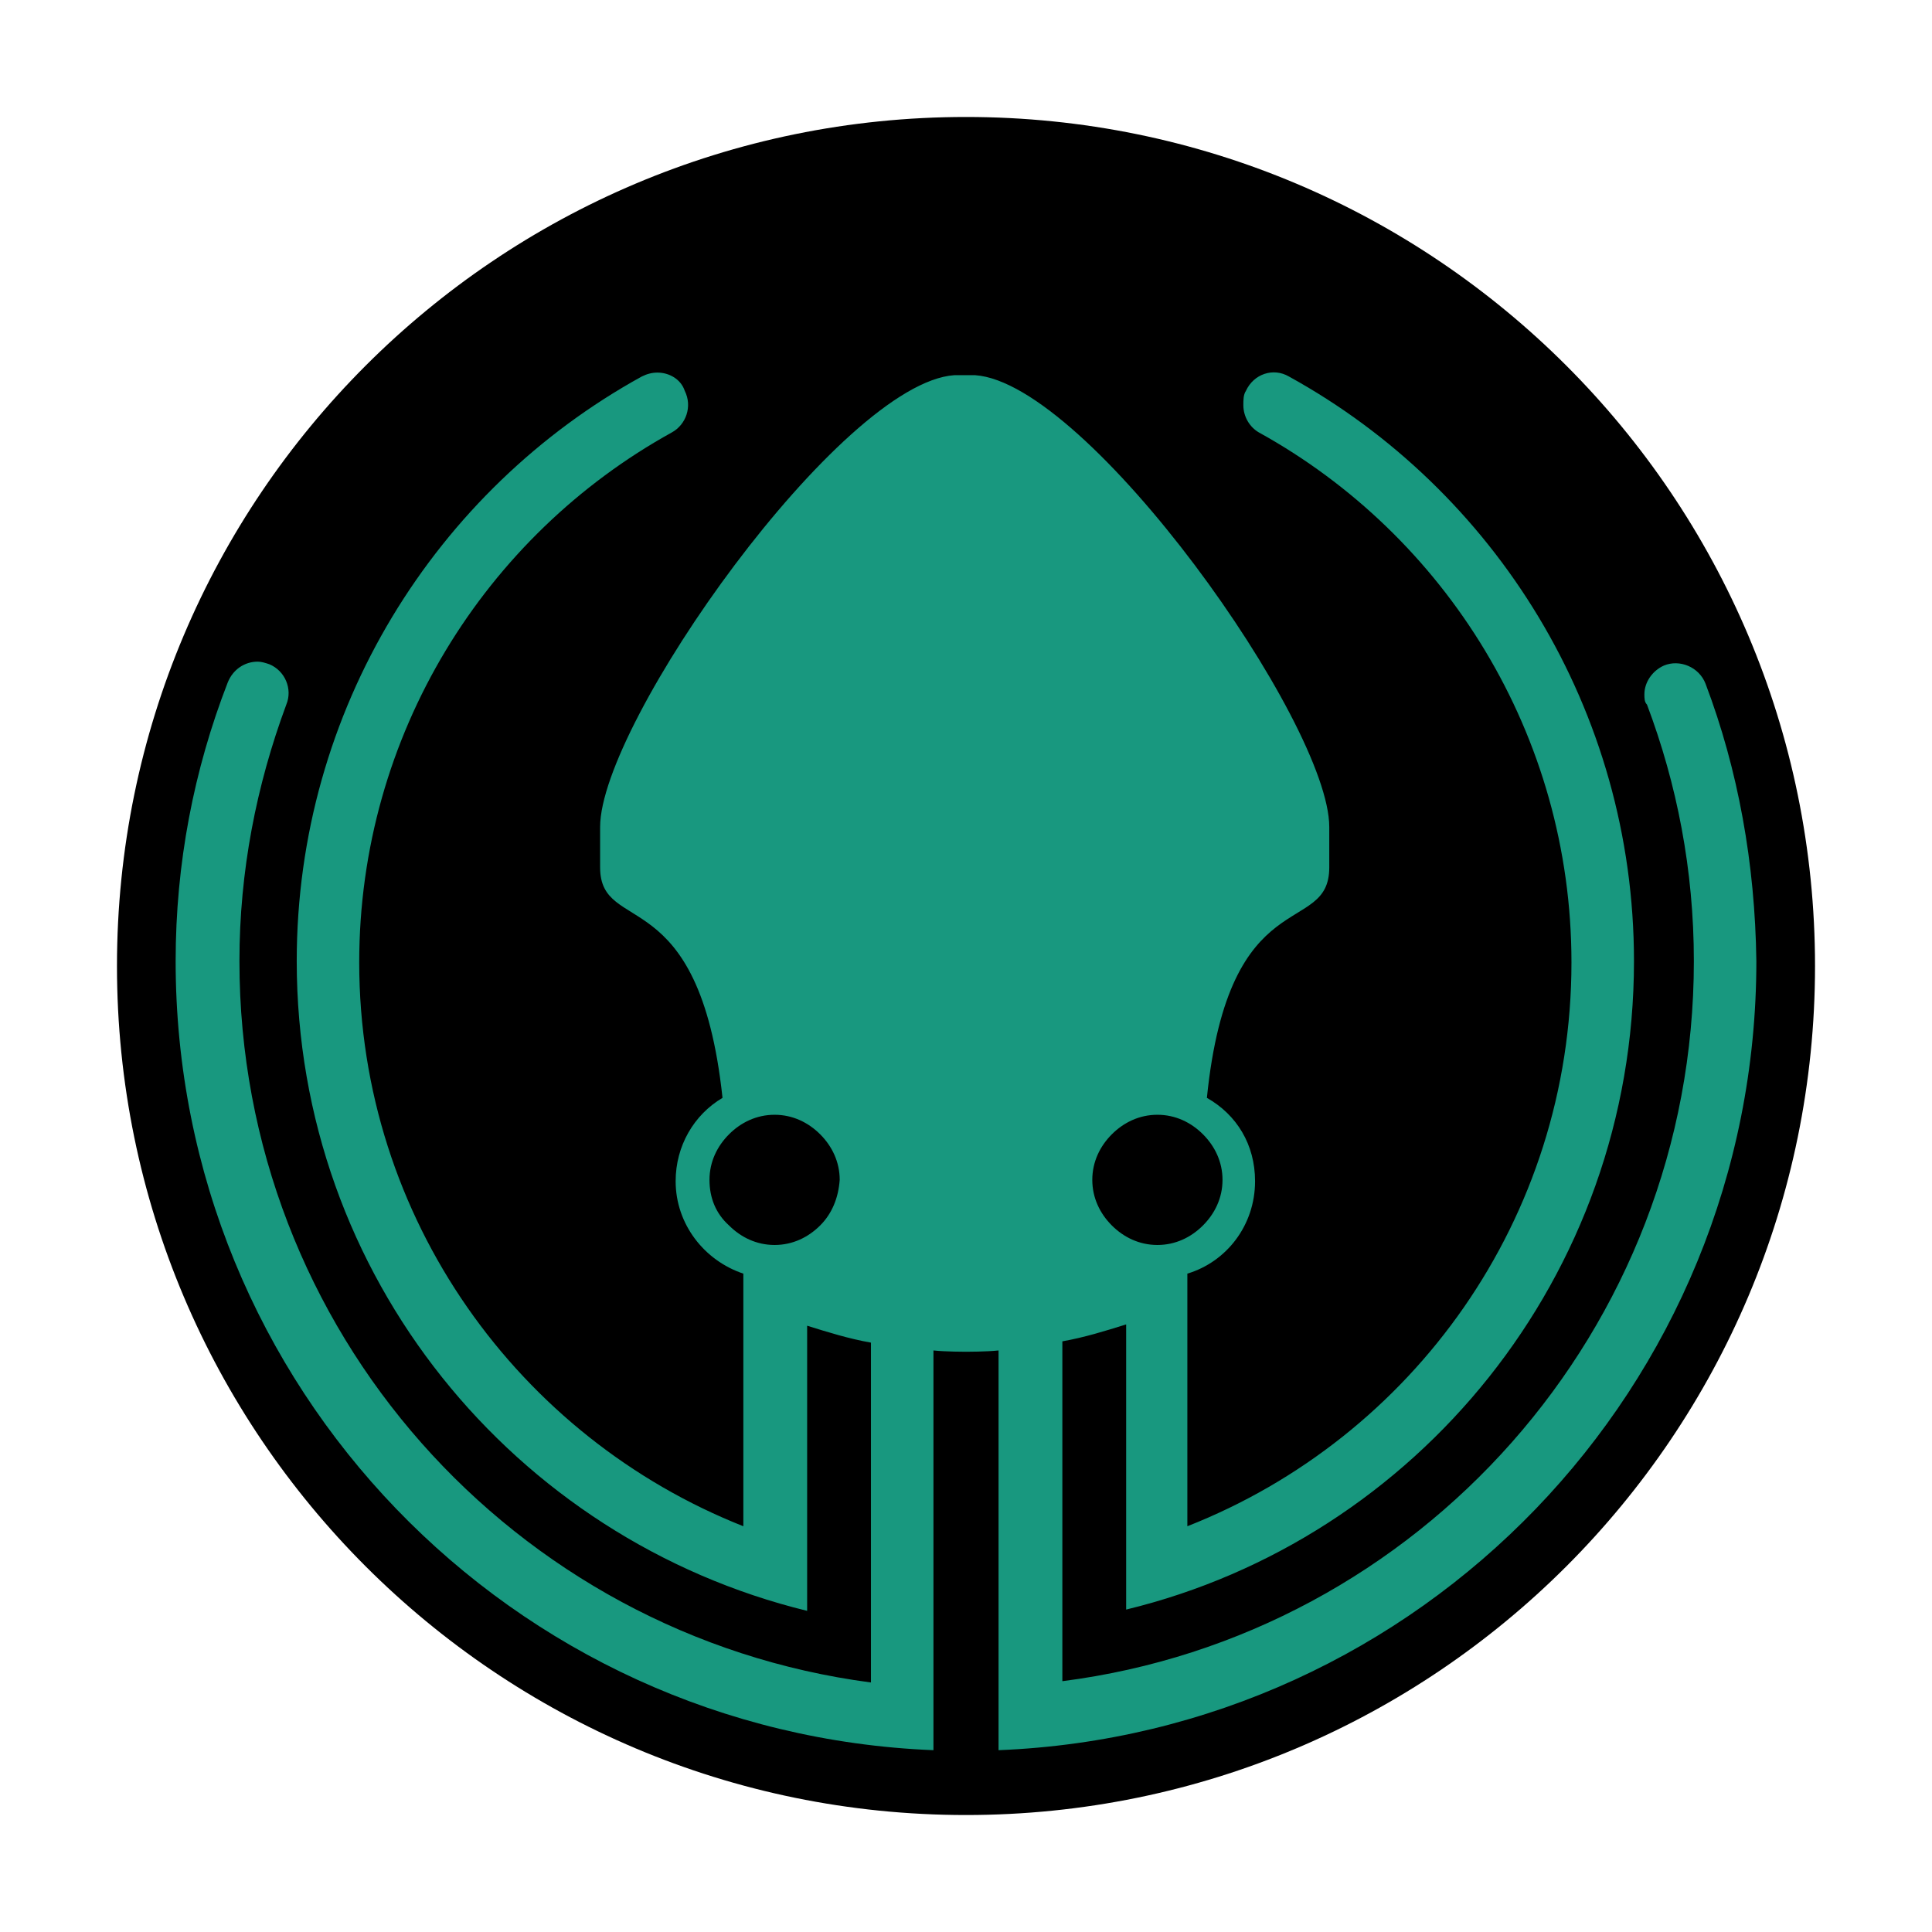
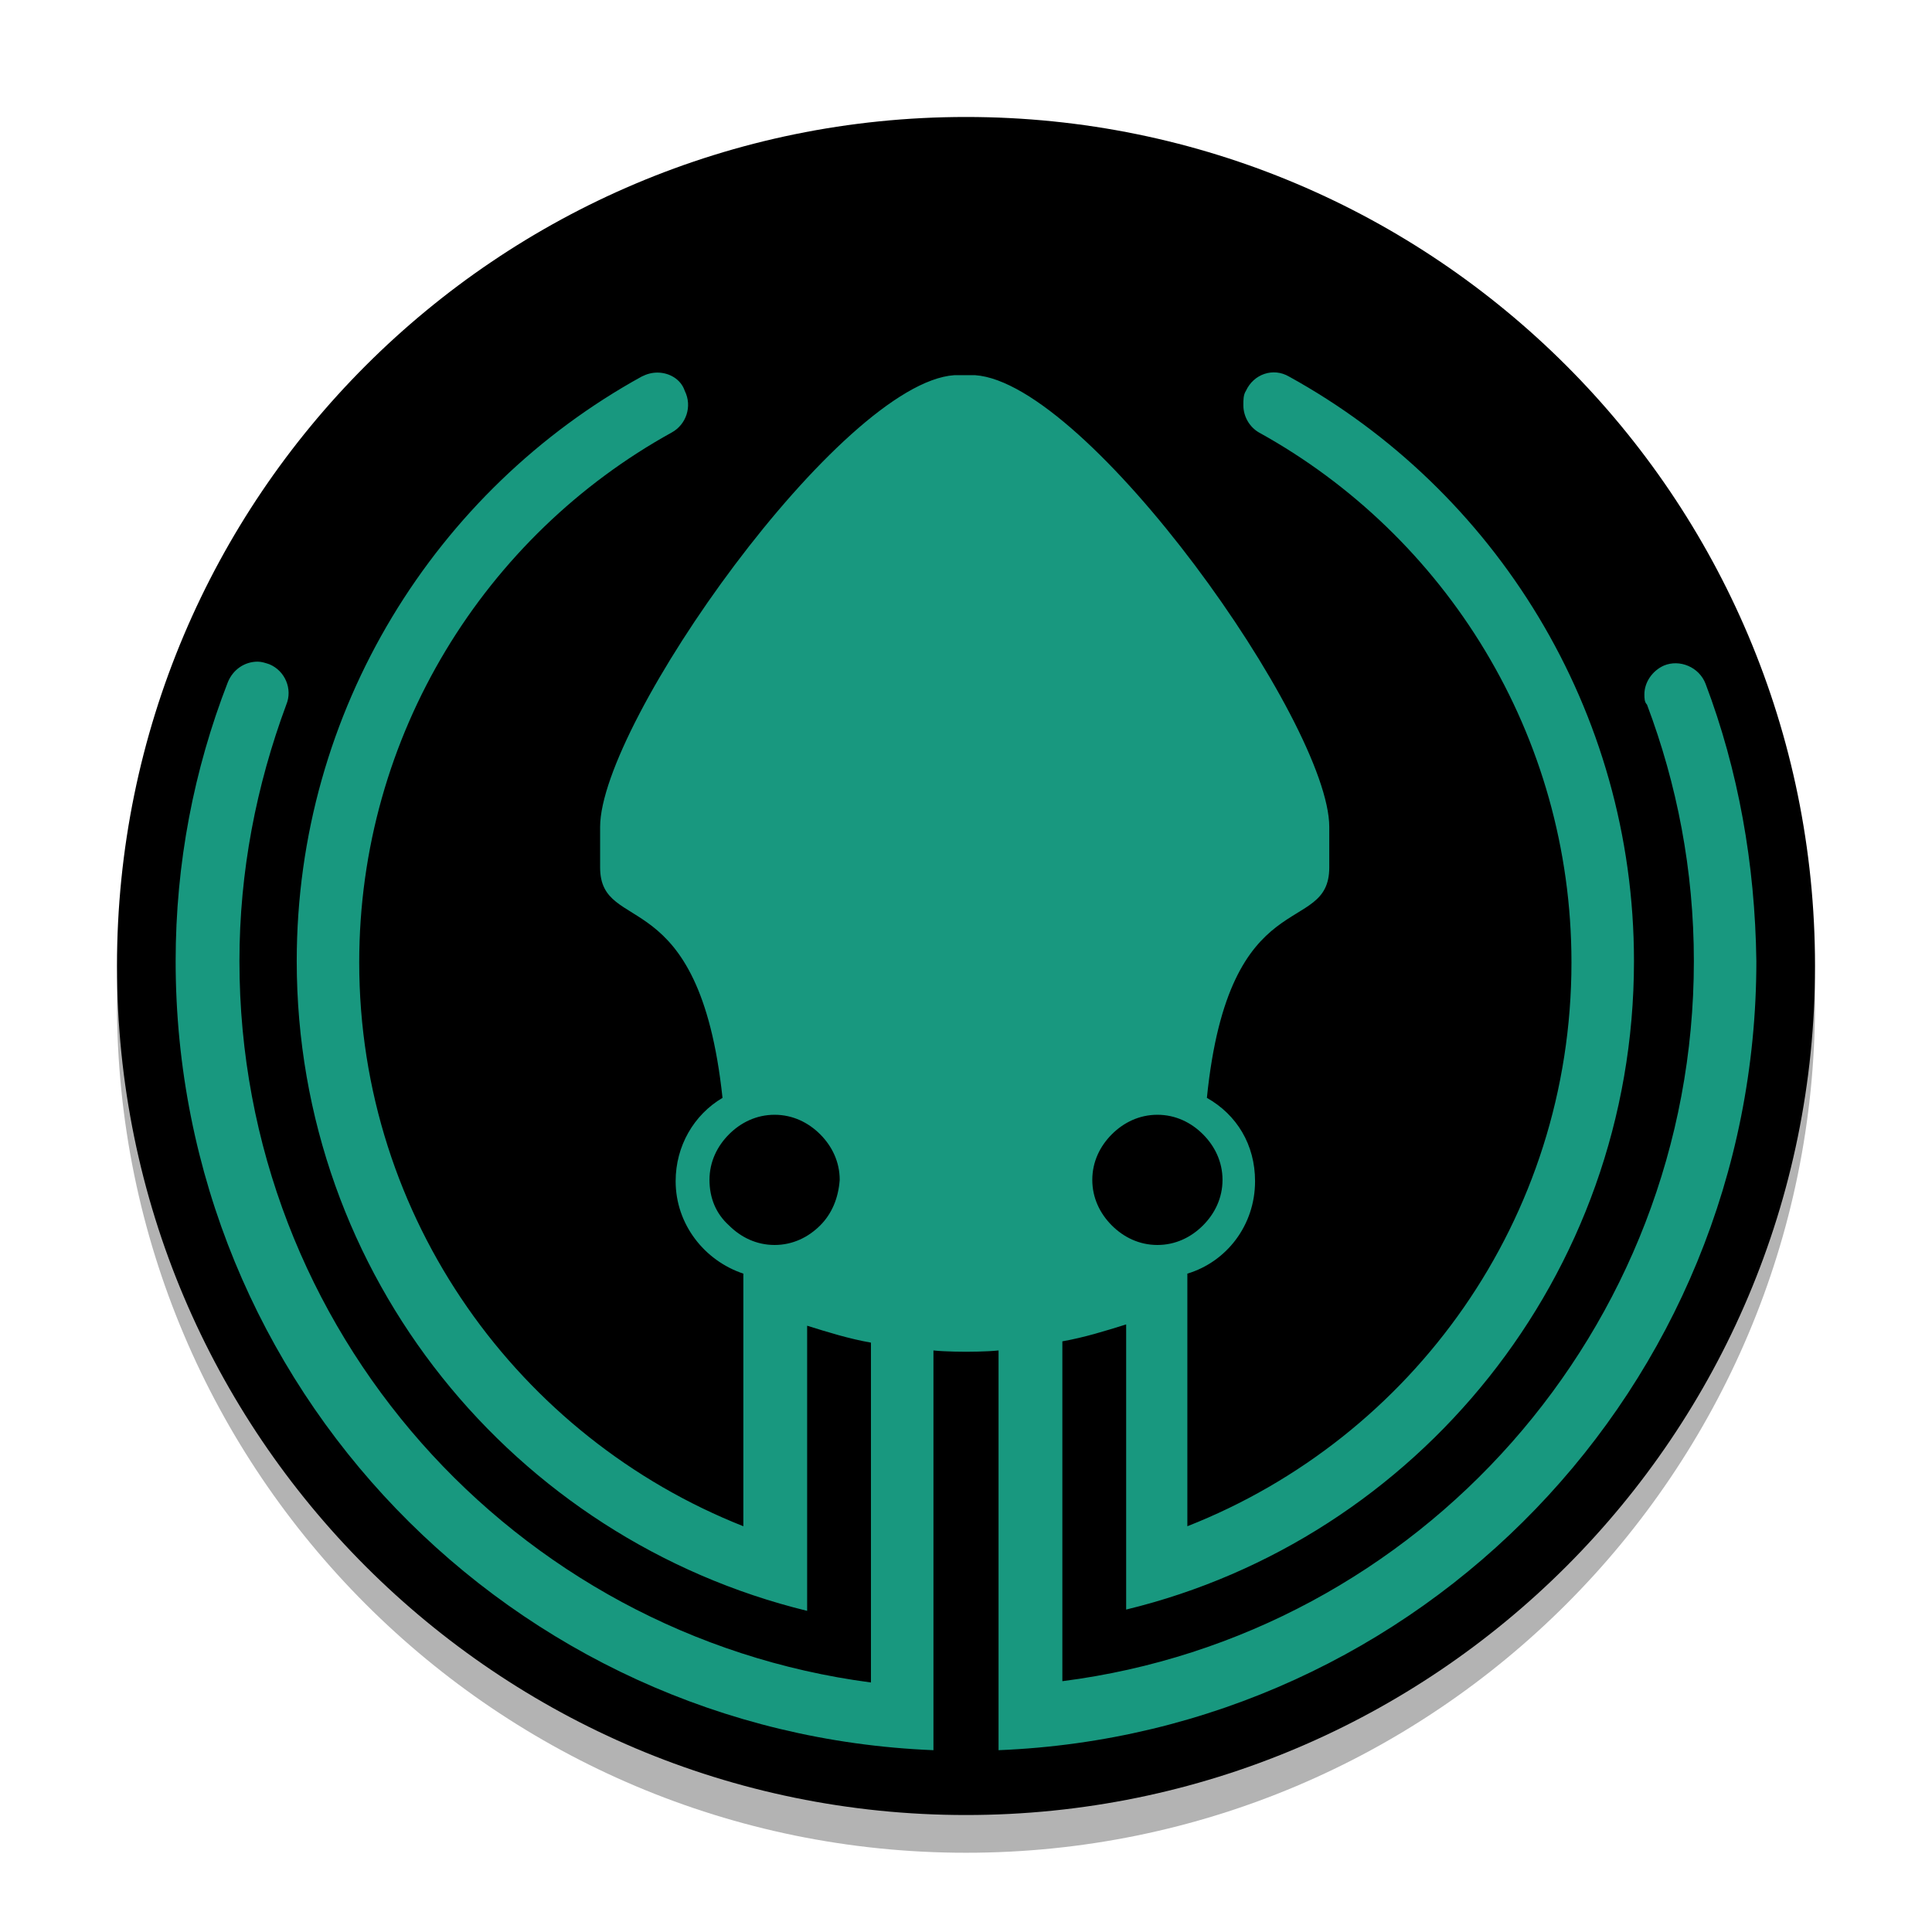
<svg xmlns="http://www.w3.org/2000/svg" xmlns:xlink="http://www.w3.org/1999/xlink" width="384pt" height="384pt" version="1.1" viewBox="0 0 384 384">
  <defs>
    <filter id="alpha" width="100%" height="100%" x="0%" y="0%" filterUnits="objectBoundingBox">
      <feColorMatrix in="SourceGraphic" type="matrix" values="0 0 0 0 1 0 0 0 0 1 0 0 0 0 1 0 0 0 1 0" />
    </filter>
    <mask id="mask0">
      <g filter="url(#alpha)">
        <rect width="384" height="384" x="0" y="0" style="fill:rgb(0%,0%,0%);fill-opacity:0.941" />
      </g>
    </mask>
    <clipPath id="clip1">
      <rect width="384" height="384" x="0" y="0" />
    </clipPath>
    <g id="surface5" clip-path="url(#clip1)">
      <path style="fill:rgb(9.803%,63.137%,52.941%)" d="M 338.996 135.906 C 337.703 132.543 333.82 130.988 330.715 132.285 C 328.387 133.32 326.836 135.648 326.836 137.977 C 326.836 138.754 326.836 139.531 327.352 140.047 C 333.305 155.836 336.668 172.914 336.668 191.031 C 336.668 264.273 282.062 325.09 211.152 334.148 L 211.152 266.602 C 215.551 265.824 219.691 264.531 223.832 263.238 L 223.832 319.914 C 281.543 305.938 324.766 253.66 324.766 191.031 C 324.766 141.082 297.074 97.348 256.184 74.832 C 253.078 73.02 249.195 74.312 247.641 77.676 C 247.125 78.453 247.125 79.488 247.125 80.523 C 247.125 82.855 248.418 84.926 250.23 85.961 C 287.238 106.406 312.34 146 312.34 191.289 C 312.34 242.273 280.77 285.75 235.996 303.352 L 235.996 253.145 C 243.762 250.812 249.453 243.566 249.453 234.77 C 249.453 227.523 245.832 221.57 239.879 218.207 C 244.277 174.727 264.203 186.375 264.203 172.398 L 264.203 164.375 C 264.203 143.672 216.328 76.125 193.812 74.57 L 189.672 74.57 C 167.156 76.125 119.277 143.672 119.277 164.375 L 119.277 172.398 C 119.277 186.113 138.945 174.727 143.605 218.207 C 137.91 221.57 134.289 227.781 134.289 234.77 C 134.289 243.309 139.98 250.555 147.746 253.145 L 147.746 303.352 C 103.23 285.75 71.398 242.273 71.398 191.289 C 71.398 146 96.504 106.406 133.512 85.961 C 136.359 84.406 137.652 80.785 136.098 77.676 C 135.324 75.348 132.992 74.055 130.664 74.055 C 129.629 74.055 128.594 74.312 127.559 74.832 C 86.668 97.348 58.977 141.082 58.977 191.031 C 58.977 253.66 102.195 305.938 160.426 320.172 L 160.426 263.496 C 164.566 264.789 168.707 266.082 173.109 266.859 L 173.109 334.406 C 102.195 325.09 47.59 264.531 47.59 191.031 C 47.59 173.176 50.953 156.094 56.906 140.047 C 58.199 136.941 56.648 133.32 53.543 132.027 C 52.766 131.766 51.988 131.508 51.215 131.508 C 48.625 131.508 46.297 133.062 45.262 135.648 C 38.531 152.988 34.91 171.621 34.91 191.031 C 34.91 275.66 101.68 344.5 185.531 347.863 L 185.531 268.414 C 187.859 268.672 192 268.672 192 268.672 C 192 268.672 196.141 268.672 198.469 268.414 L 198.469 347.863 C 282.32 344.5 349.09 275.66 349.09 191.031 C 348.832 171.621 345.469 152.988 338.996 135.906 Z M 220.984 225.453 C 223.316 223.121 226.422 221.57 230.043 221.57 C 233.668 221.57 236.773 223.121 239.102 225.453 C 241.43 227.781 242.984 230.887 242.984 234.508 C 242.984 238.133 241.43 241.238 239.102 243.566 C 236.773 245.898 233.668 247.449 230.043 247.449 C 226.422 247.449 223.316 245.898 220.984 243.566 C 218.656 241.238 217.102 238.133 217.102 234.508 C 217.102 230.887 218.656 227.781 220.984 225.453 Z M 163.016 243.566 C 160.684 245.898 157.578 247.449 153.957 247.449 C 150.332 247.449 147.227 245.898 144.898 243.566 C 142.312 241.238 141.016 238.133 141.016 234.508 C 141.016 230.887 142.57 227.781 144.898 225.453 C 147.227 223.121 150.332 221.57 153.957 221.57 C 157.578 221.57 160.684 223.121 163.016 225.453 C 165.344 227.781 166.898 230.887 166.898 234.508 C 166.637 238.133 165.344 241.238 163.016 243.566 Z M 163.016 243.566" />
    </g>
  </defs>
+   <path style="opacity:0.3" d="m 360.75,199.5 c 0,93.199 -75.551,168.75 -168.75,168.75 -93.199,0 -168.75,-75.551 -168.75,-168.75 0,-93.199 75.551,-168.75 168.75,-168.75 93.199,0 168.75,75.551 168.75,168.75 z m 0,0" />
  <g>
    <path style="fill:rgb(0%,0%,0%)" d="M 360.75 192 C 360.75 285.199 285.199 360.75 192 360.75 C 98.801 360.75 23.25 285.199 23.25 192 C 23.25 98.801 98.801 23.25 192 23.25 C 285.199 23.25 360.75 98.801 360.75 192 Z M 360.75 192" />
    <use mask="url(#mask0)" xlink:href="#surface5" />
  </g>
</svg>
